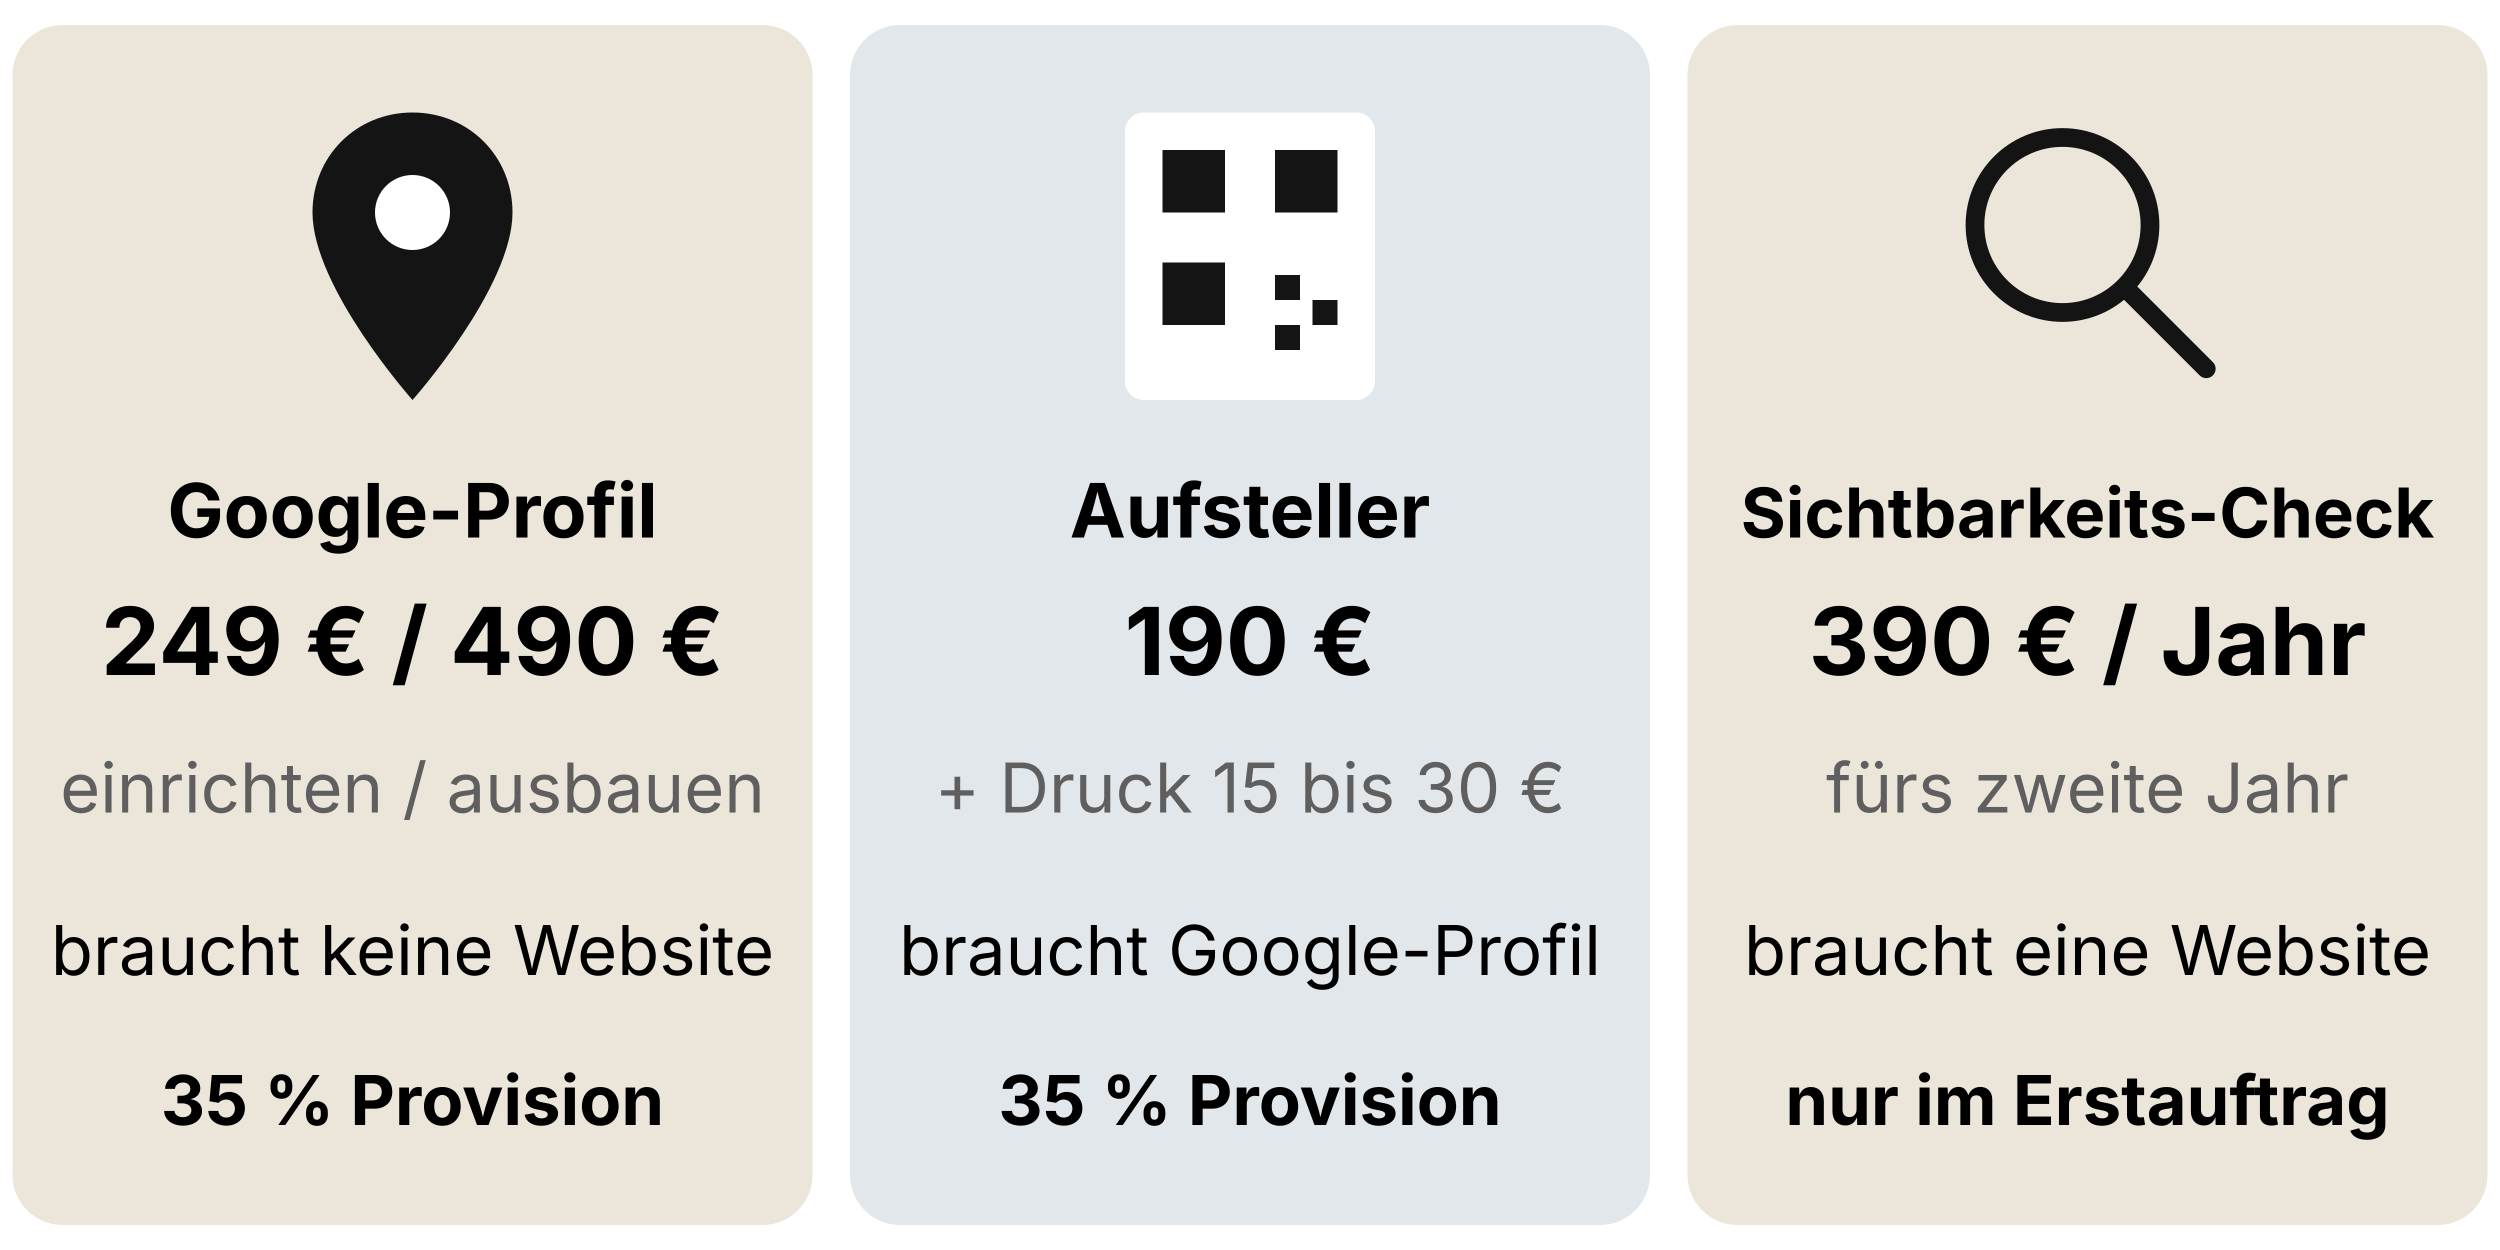
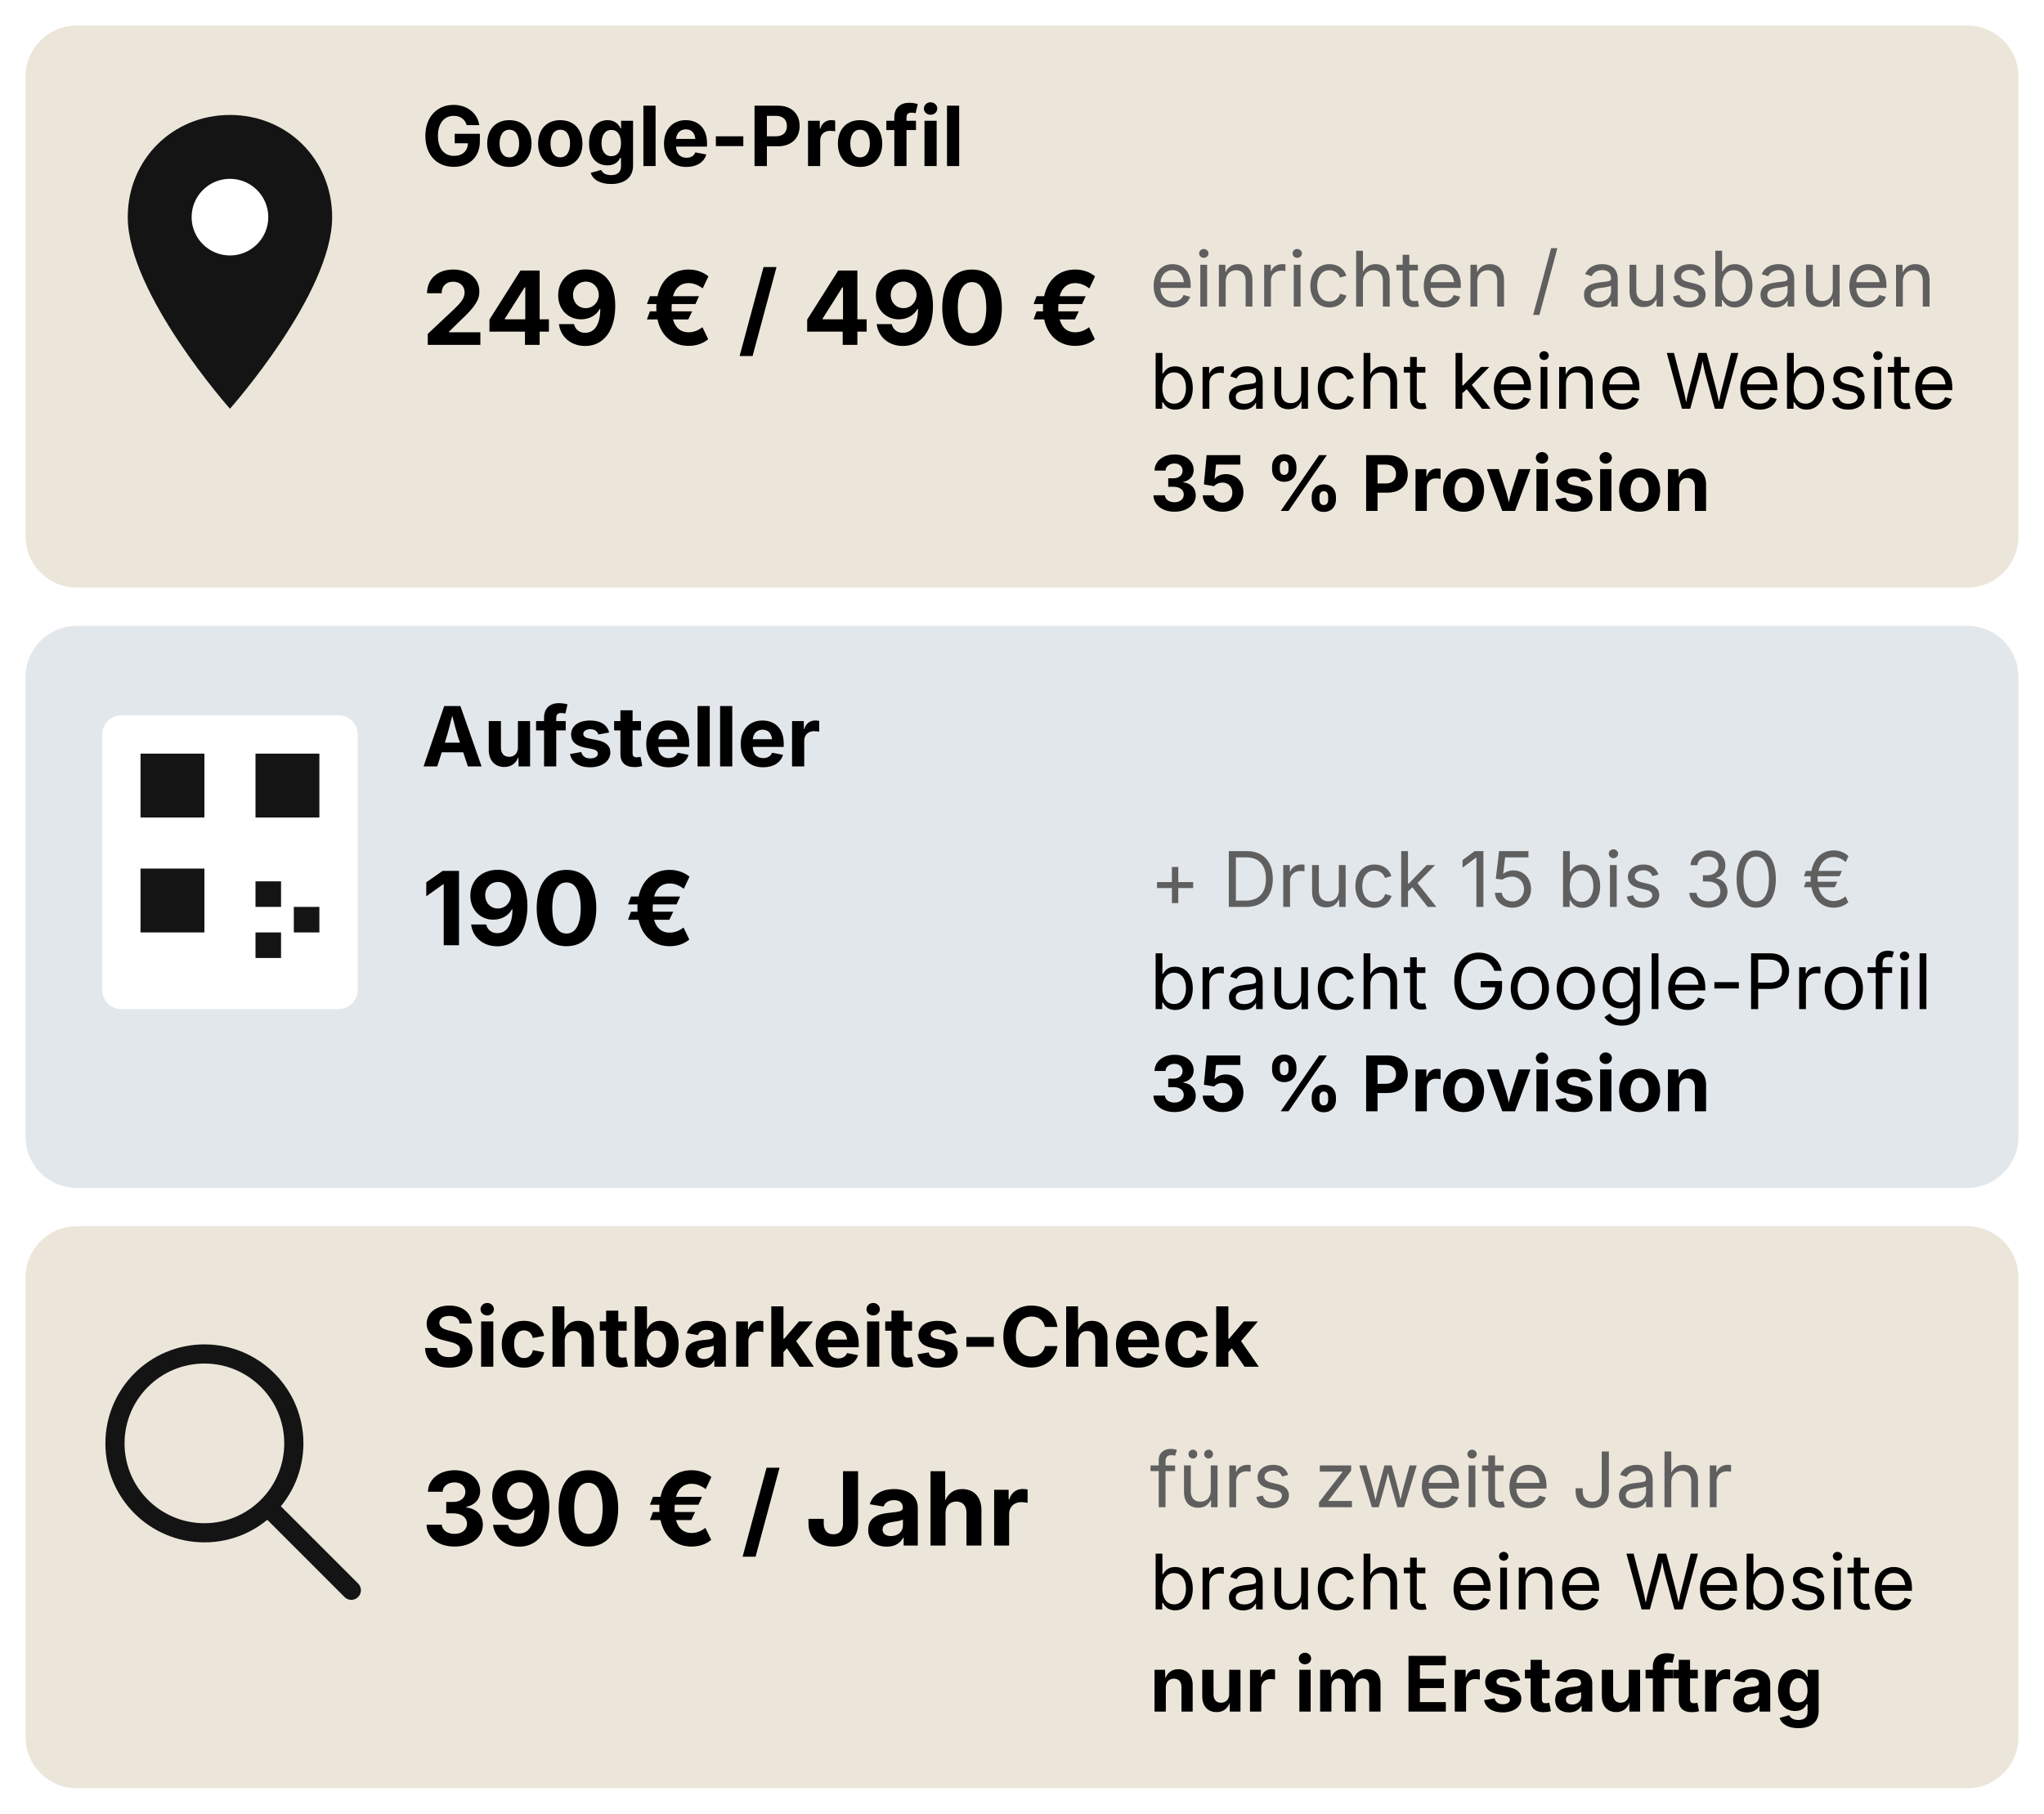
- <svg xmlns="http://www.w3.org/2000/svg" viewBox="0 0 400 200" role="img" aria-labelledby="zd-t zd-d" fill="currentColor" font-family="Inter, system-ui, sans-serif" font-size="12">
+ <svg xmlns="http://www.w3.org/2000/svg" id="g-zd" viewBox="0 0 320 284" role="img" aria-labelledby="zd-t zd-d" fill="currentColor" font-family="Inter, system-ui, sans-serif" font-size="12">
  <style>
-     .f1{fill:var(--lk-f1,#ece6da)}.f2{fill:var(--lk-f2,#e2e7ec)}.ink{fill:var(--lk-ink,#141414)}.p{fill:var(--lk-paper,#ffffff)}
-     .ln{stroke:var(--lk-ink,#141414);stroke-width:1.5;fill:none;stroke-linecap:round}.mu{fill:var(--lk-muted,#5f5f5f)}.h{font-weight:700}.s{font-size:11px}.xl{font-size:15px;font-weight:700}
+     #g-zd .f1{fill:var(--lk-f1,#ece6da)}#g-zd .f2{fill:var(--lk-f2,#e2e7ec)}#g-zd .ink{fill:var(--lk-ink,#141414)}#g-zd .p{fill:var(--lk-paper,#ffffff)}
+     #g-zd .ln{stroke:var(--lk-ink,#141414);stroke-width:3;fill:none;stroke-linecap:round}#g-zd .mu{fill:var(--lk-muted,#5f5f5f)}#g-zd .h{font-weight:700}#g-zd .t{font-size:13px;font-weight:700}#g-zd .xl{font-size:16px;font-weight:700}
  </style>
-   <rect class="f1" x="2" y="4" width="128" height="192" rx="8" />
-   <path class="ink" d="M66 18c-9 0-16 7-16 16 0 12 16 30 16 30s16-18 16-30c0-9-7-16-16-16z" />
-   <circle class="p" cx="66" cy="34" r="6" />
-   <text class="h" x="66" y="86" text-anchor="middle">Google-Profil</text>
-   <text class="xl" x="66" y="108" text-anchor="middle">249 € / 490 €</text>
-   <text class="s mu" x="66" y="130" text-anchor="middle">einrichten / ausbauen</text>
-   <text class="s" x="66" y="156" text-anchor="middle">braucht keine Website</text>
-   <text class="s h" x="66" y="180" text-anchor="middle">35 % Provision</text>
-   <rect class="f2" x="136" y="4" width="128" height="192" rx="8" />
-   <rect class="p" x="180" y="18" width="40" height="46" rx="3" />
+   <rect class="f1" x="4" y="4" width="312" height="88" rx="8" />
+   <path class="ink" d="M36 18c-9 0-16 7-16 16 0 12 16 30 16 30s16-18 16-30c0-9-7-16-16-16z" />
+   <circle class="p" cx="36" cy="34" r="6" />
+   <text class="t" x="66" y="26">Google-Profil</text>
+   <text class="xl" x="66" y="54">249 € / 490 €</text>
+   <text class="mu" x="180" y="48">einrichten / ausbauen</text>
+   <text x="180" y="64">braucht keine Website</text>
+   <text class="h" x="180" y="80">35 % Provision</text>
+   <rect class="f2" x="4" y="98" width="312" height="88" rx="8" />
+   <rect class="p" x="16" y="112" width="40" height="46" rx="3" />
  <g class="ink">
-     <rect x="186" y="24" width="10" height="10" />
-     <rect x="204" y="24" width="10" height="10" />
-     <rect x="186" y="42" width="10" height="10" />
-     <rect x="204" y="44" width="4" height="4" />
-     <rect x="210" y="48" width="4" height="4" />
-     <rect x="204" y="52" width="4" height="4" />
+     <rect x="22" y="118" width="10" height="10" />
+     <rect x="40" y="118" width="10" height="10" />
+     <rect x="22" y="136" width="10" height="10" />
+     <rect x="40" y="138" width="4" height="4" />
+     <rect x="46" y="142" width="4" height="4" />
+     <rect x="40" y="146" width="4" height="4" />
  </g>
-   <text class="h" x="200" y="86" text-anchor="middle">Aufsteller</text>
-   <text class="xl" x="200" y="108" text-anchor="middle">190 €</text>
-   <text class="s mu" x="200" y="130" text-anchor="middle">+ Druck 15 bis 30 €</text>
-   <text class="s" x="200" y="156" text-anchor="middle">braucht Google-Profil</text>
-   <text class="s h" x="200" y="180" text-anchor="middle">35 % Provision</text>
-   <rect class="f1" x="270" y="4" width="128" height="192" rx="8" />
-   <circle class="ln" cx="330" cy="36" r="14" style="stroke-width:3" />
-   <path class="ln" d="M341 47l12 12" style="stroke-width:3" />
-   <text class="h s" x="334" y="86" text-anchor="middle">Sichtbarkeits-Check</text>
-   <text class="xl" x="334" y="108" text-anchor="middle">390 € / Jahr</text>
-   <text class="s mu" x="334" y="130" text-anchor="middle">fürs zweite Jahr</text>
-   <text class="s" x="334" y="156" text-anchor="middle">braucht eine Website</text>
-   <text class="s h" x="334" y="180" text-anchor="middle">nur im Erstauftrag</text>
+   <text class="t" x="66" y="120">Aufsteller</text>
+   <text class="xl" x="66" y="148">190 €</text>
+   <text class="mu" x="180" y="142">+ Druck 15 bis 30 €</text>
+   <text x="180" y="158">braucht Google-Profil</text>
+   <text class="h" x="180" y="174">35 % Provision</text>
+   <rect class="f1" x="4" y="192" width="312" height="88" rx="8" />
+   <circle class="ln" cx="32" cy="226" r="14" />
+   <path class="ln" d="M43 237l12 12" />
+   <text class="t" x="66" y="214">Sichtbarkeits-Check</text>
+   <text class="xl" x="66" y="242">390 € / Jahr</text>
+   <text class="mu" x="180" y="236">fürs zweite Jahr</text>
+   <text x="180" y="252">braucht eine Website</text>
+   <text class="h" x="180" y="268">nur im Erstauftrag</text>
</svg>
